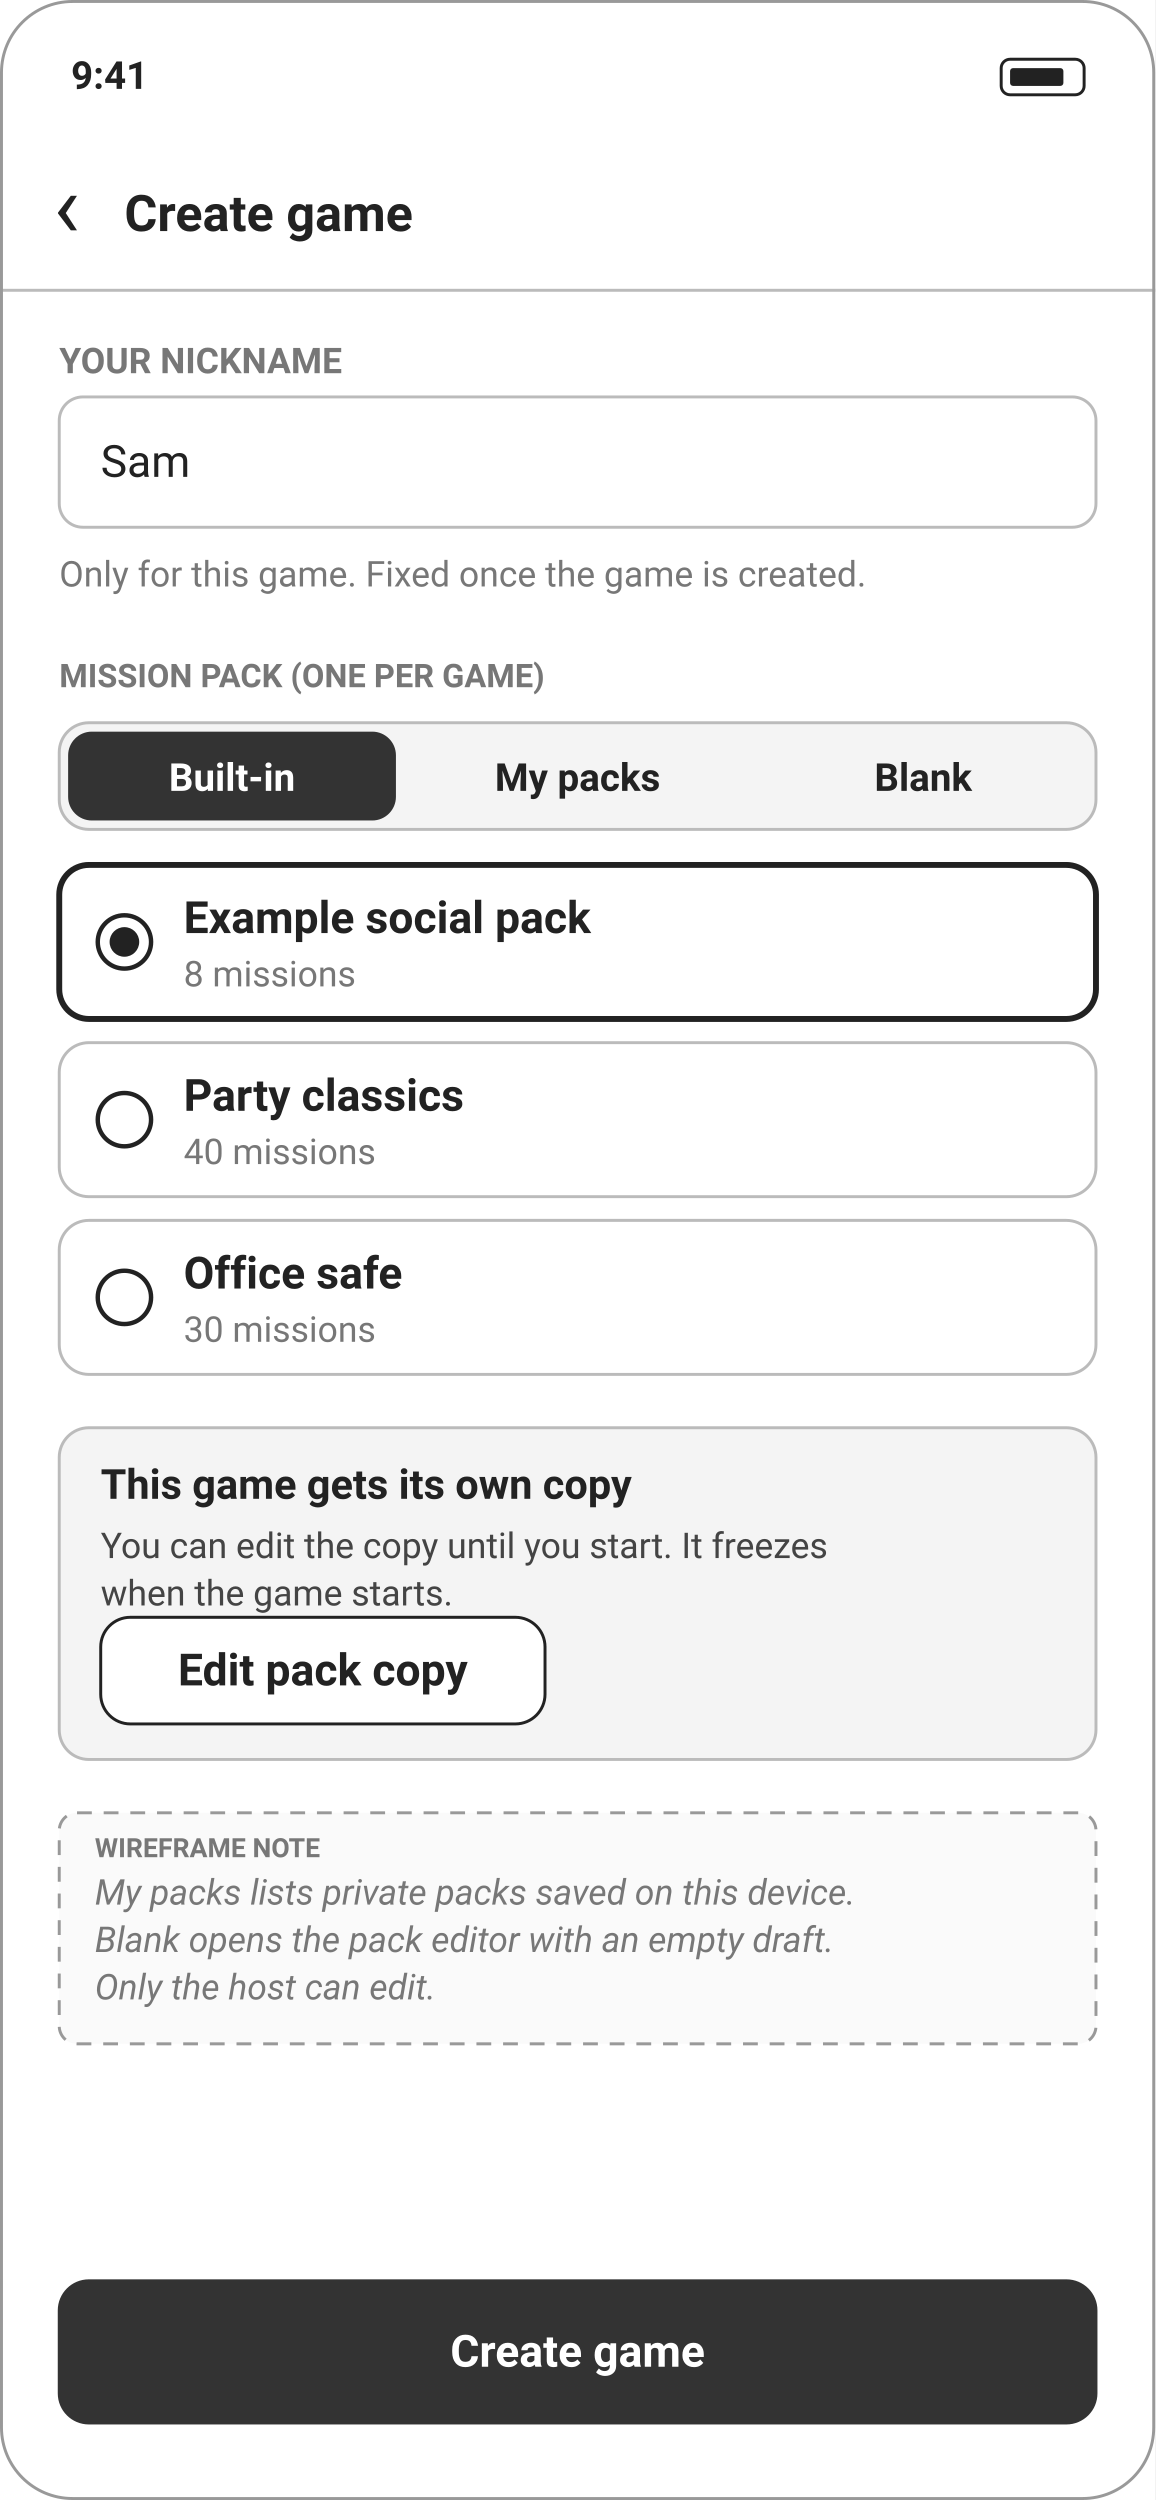
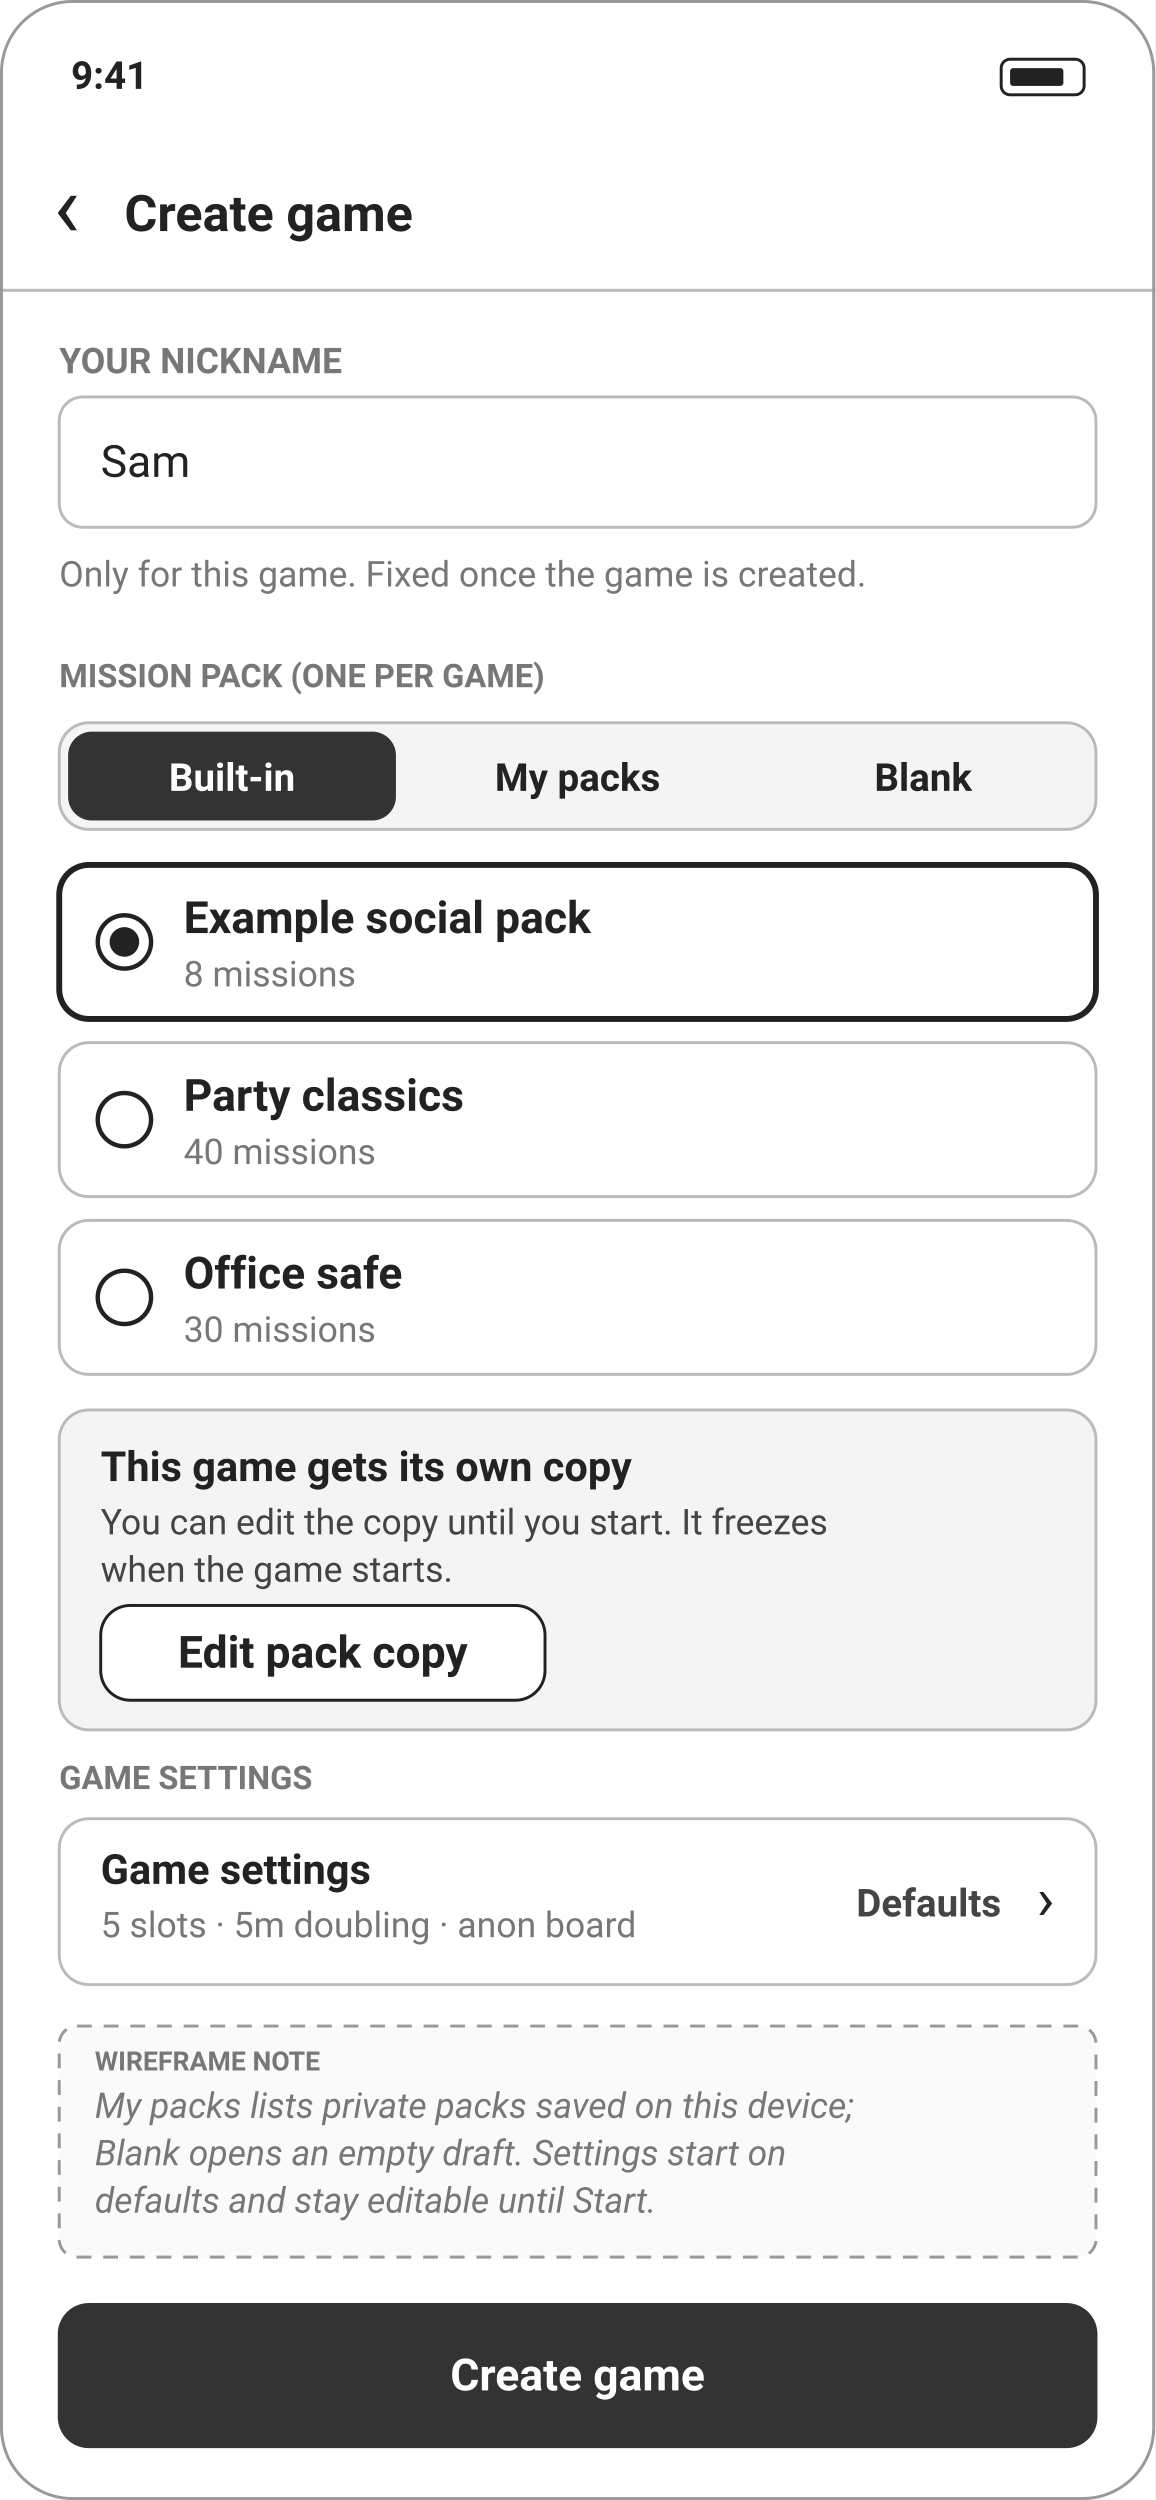
<svg xmlns="http://www.w3.org/2000/svg" width="390" height="844" viewBox="0 0 390 844" font-family="system-ui, -apple-system, 'Segoe UI', Roboto, sans-serif" role="img" aria-labelledby="title desc">
  <rect x="0" y="0" width="390" height="844" fill="#FFFFFF" />
  <text x="24" y="30" font-size="13" font-weight="600" fill="#222222">9:41</text>
  <rect x="338" y="20" width="28" height="12" rx="3" fill="none" stroke="#222222" />
  <rect x="341" y="23" width="18" height="6" rx="1" fill="#222222" />
  <text x="18" y="80" font-size="30" fill="#222222">‹</text>
  <text x="42" y="78" font-size="17" font-weight="700" fill="#222222">Create game</text>
  <line x1="0" y1="98" x2="390" y2="98" stroke="#BBBBBB" />
  <text x="20" y="126" font-size="12" font-weight="600" fill="#777777">YOUR NICKNAME</text>
  <rect x="20" y="134" width="350" height="44" rx="8" fill="#FFFFFF" stroke="#BBBBBB" />
  <text x="34" y="161" font-size="15" fill="#222222">Sam</text>
  <text x="20" y="198" font-size="12" fill="#777777">Only for this game. Fixed once the game is created.</text>
  <text x="20" y="232" font-size="11" font-weight="700" fill="#777777">MISSION PACK (ONE PER GAME)</text>
  <rect x="20" y="244" width="350" height="36" rx="10" fill="#F4F4F4" stroke="#BBBBBB" />
  <rect x="23" y="247" width="110.667" height="30" rx="8" fill="#333333" />
  <text x="78.333" y="267" font-size="13" font-weight="600" fill="#FFFFFF" text-anchor="middle">Built-in</text>
  <text x="195" y="267" font-size="13" font-weight="600" fill="#222222" text-anchor="middle">My packs</text>
  <text x="311.667" y="267" font-size="13" font-weight="600" fill="#222222" text-anchor="middle">Blank</text>
  <rect x="20" y="292" width="350" height="52" rx="10" fill="#FFFFFF" stroke="#222222" stroke-width="2" />
  <circle cx="42" cy="318" r="9" fill="none" stroke="#222222" stroke-width="1.5" />
  <circle cx="42" cy="318" r="5" fill="#222222" />
  <text x="62" y="315" font-size="15" font-weight="600" fill="#222222">Example social pack</text>
  <text x="62" y="333" font-size="12" fill="#777777">8 missions</text>
  <rect x="20" y="352" width="350" height="52" rx="10" fill="#FFFFFF" stroke="#BBBBBB" />
  <circle cx="42" cy="378" r="9" fill="none" stroke="#222222" stroke-width="1.5" />
  <text x="62" y="375" font-size="15" font-weight="600" fill="#222222">Party classics</text>
  <text x="62" y="393" font-size="12" fill="#777777">40 missions</text>
  <rect x="20" y="412" width="350" height="52" rx="10" fill="#FFFFFF" stroke="#BBBBBB" />
  <circle cx="42" cy="438" r="9" fill="none" stroke="#222222" stroke-width="1.5" />
  <text x="62" y="435" font-size="15" font-weight="600" fill="#222222">Office safe</text>
  <text x="62" y="453" font-size="12" fill="#777777">30 missions</text>
-   <rect x="20" y="482" width="350" height="112" rx="10" fill="#F4F4F4" stroke="#BBBBBB" />
-   <text x="34" y="506" font-size="14" font-weight="700" fill="#222222">This game gets its own copy</text>
-   <text x="34" y="526" font-size="12" fill="#444444">
+   <rect x="20" y="476" width="350" height="108" rx="10" fill="#F4F4F4" stroke="#BBBBBB" />
+   <text x="34" y="500" font-size="14" font-weight="700" fill="#222222">This game gets its own copy</text>
+   <text x="34" y="518" font-size="12" fill="#444444">
    <tspan x="34" dy="0">You can edit the copy until you start. It freezes</tspan>
    <tspan x="34" dy="16">when the game starts.</tspan>
  </text>
-   <rect x="34" y="546" width="150" height="36" rx="10" fill="#FFFFFF" stroke="#222222" />
-   <text x="109" y="569" font-size="15" font-weight="600" fill="#222222" text-anchor="middle">Edit pack copy</text>
-   <rect x="20" y="612" width="350" height="78" rx="6" fill="#FAFAFA" stroke="#999999" stroke-dasharray="5 4" />
-   <text x="32" y="627" font-size="9" font-weight="700" fill="#777777">WIREFRAME NOTE</text>
-   <text x="32" y="643" font-size="12" fill="#777777" font-style="italic">
-     <tspan x="32" dy="0">My packs lists private packs saved on this device.</tspan>
-     <tspan x="32" dy="16">Blank opens the pack editor with an empty draft.</tspan>
-     <tspan x="32" dy="16">Only the host can edit.</tspan>
+   <rect x="34" y="542" width="150" height="32" rx="10" fill="#FFFFFF" stroke="#222222" />
+   <text x="109" y="563" font-size="15" font-weight="600" fill="#222222" text-anchor="middle">Edit pack copy</text>
+   <text x="20" y="604" font-size="11" font-weight="700" fill="#777777">GAME SETTINGS</text>
+   <rect x="20" y="614" width="350" height="56" rx="10" fill="#FFFFFF" stroke="#BBBBBB" />
+   <text x="34" y="636" font-size="14" font-weight="600" fill="#222222">Game settings</text>
+   <text x="34" y="654" font-size="12" fill="#777777">5 slots · 5m doubling · anon board</text>
+   <text x="338" y="647" font-size="13" font-weight="600" fill="#444444" text-anchor="end">Defaults</text>
+   <text x="356" y="648" font-size="20" fill="#222222" text-anchor="end">›</text>
+   <rect x="20" y="684" width="350" height="78" rx="6" fill="#FAFAFA" stroke="#999999" stroke-dasharray="5 4" />
+   <text x="32" y="699" font-size="9" font-weight="700" fill="#777777">WIREFRAME NOTE</text>
+   <text x="32" y="715" font-size="12" fill="#777777" font-style="italic">
+     <tspan x="32" dy="0">My packs lists private packs saved on this device;</tspan>
+     <tspan x="32" dy="16">Blank opens an empty draft. Settings start on</tspan>
+     <tspan x="32" dy="16">defaults and stay editable until Start.</tspan>
  </text>
-   <rect x="20" y="770" width="350" height="48" rx="10" fill="#333333" stroke="#333333" />
-   <text x="195" y="799" font-size="15" font-weight="600" fill="#FFFFFF" text-anchor="middle">Create game</text>
+   <rect x="20" y="778" width="350" height="48" rx="10" fill="#333333" stroke="#333333" />
+   <text x="195" y="807" font-size="15" font-weight="600" fill="#FFFFFF" text-anchor="middle">Create game</text>
  <rect x="0.5" y="0.5" width="389" height="843" rx="24" fill="none" stroke="#999999" />
</svg>
